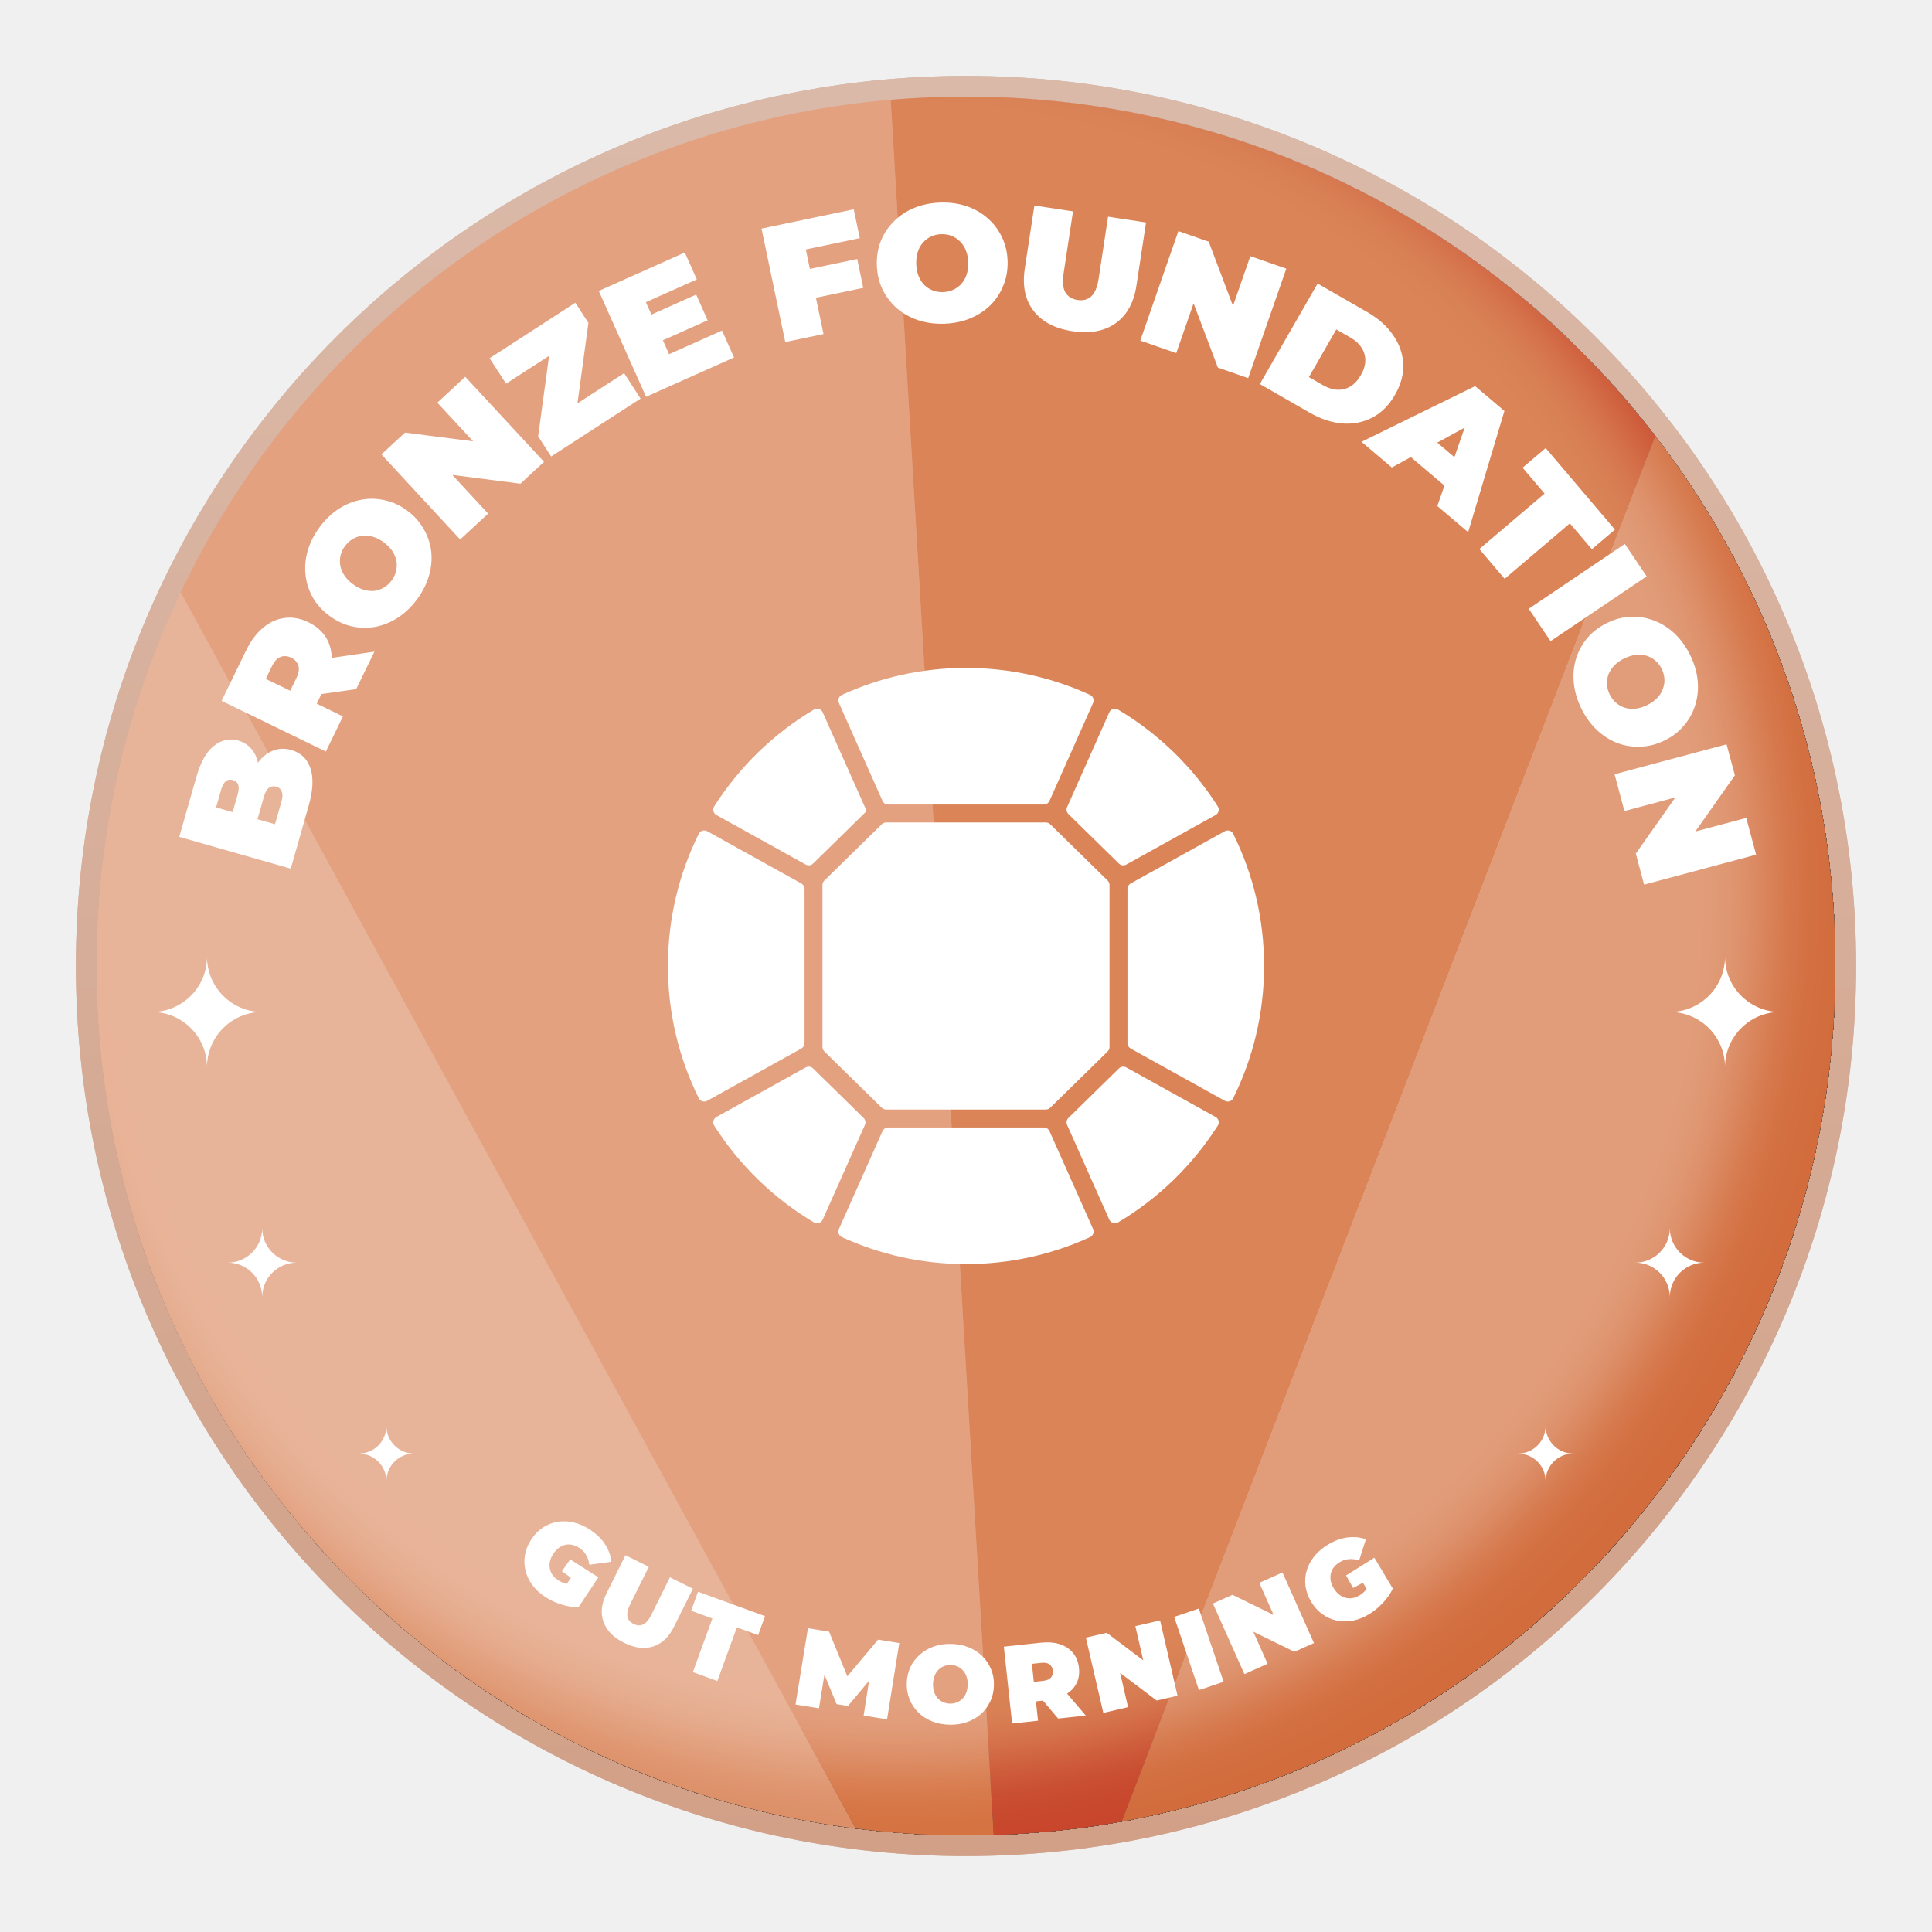
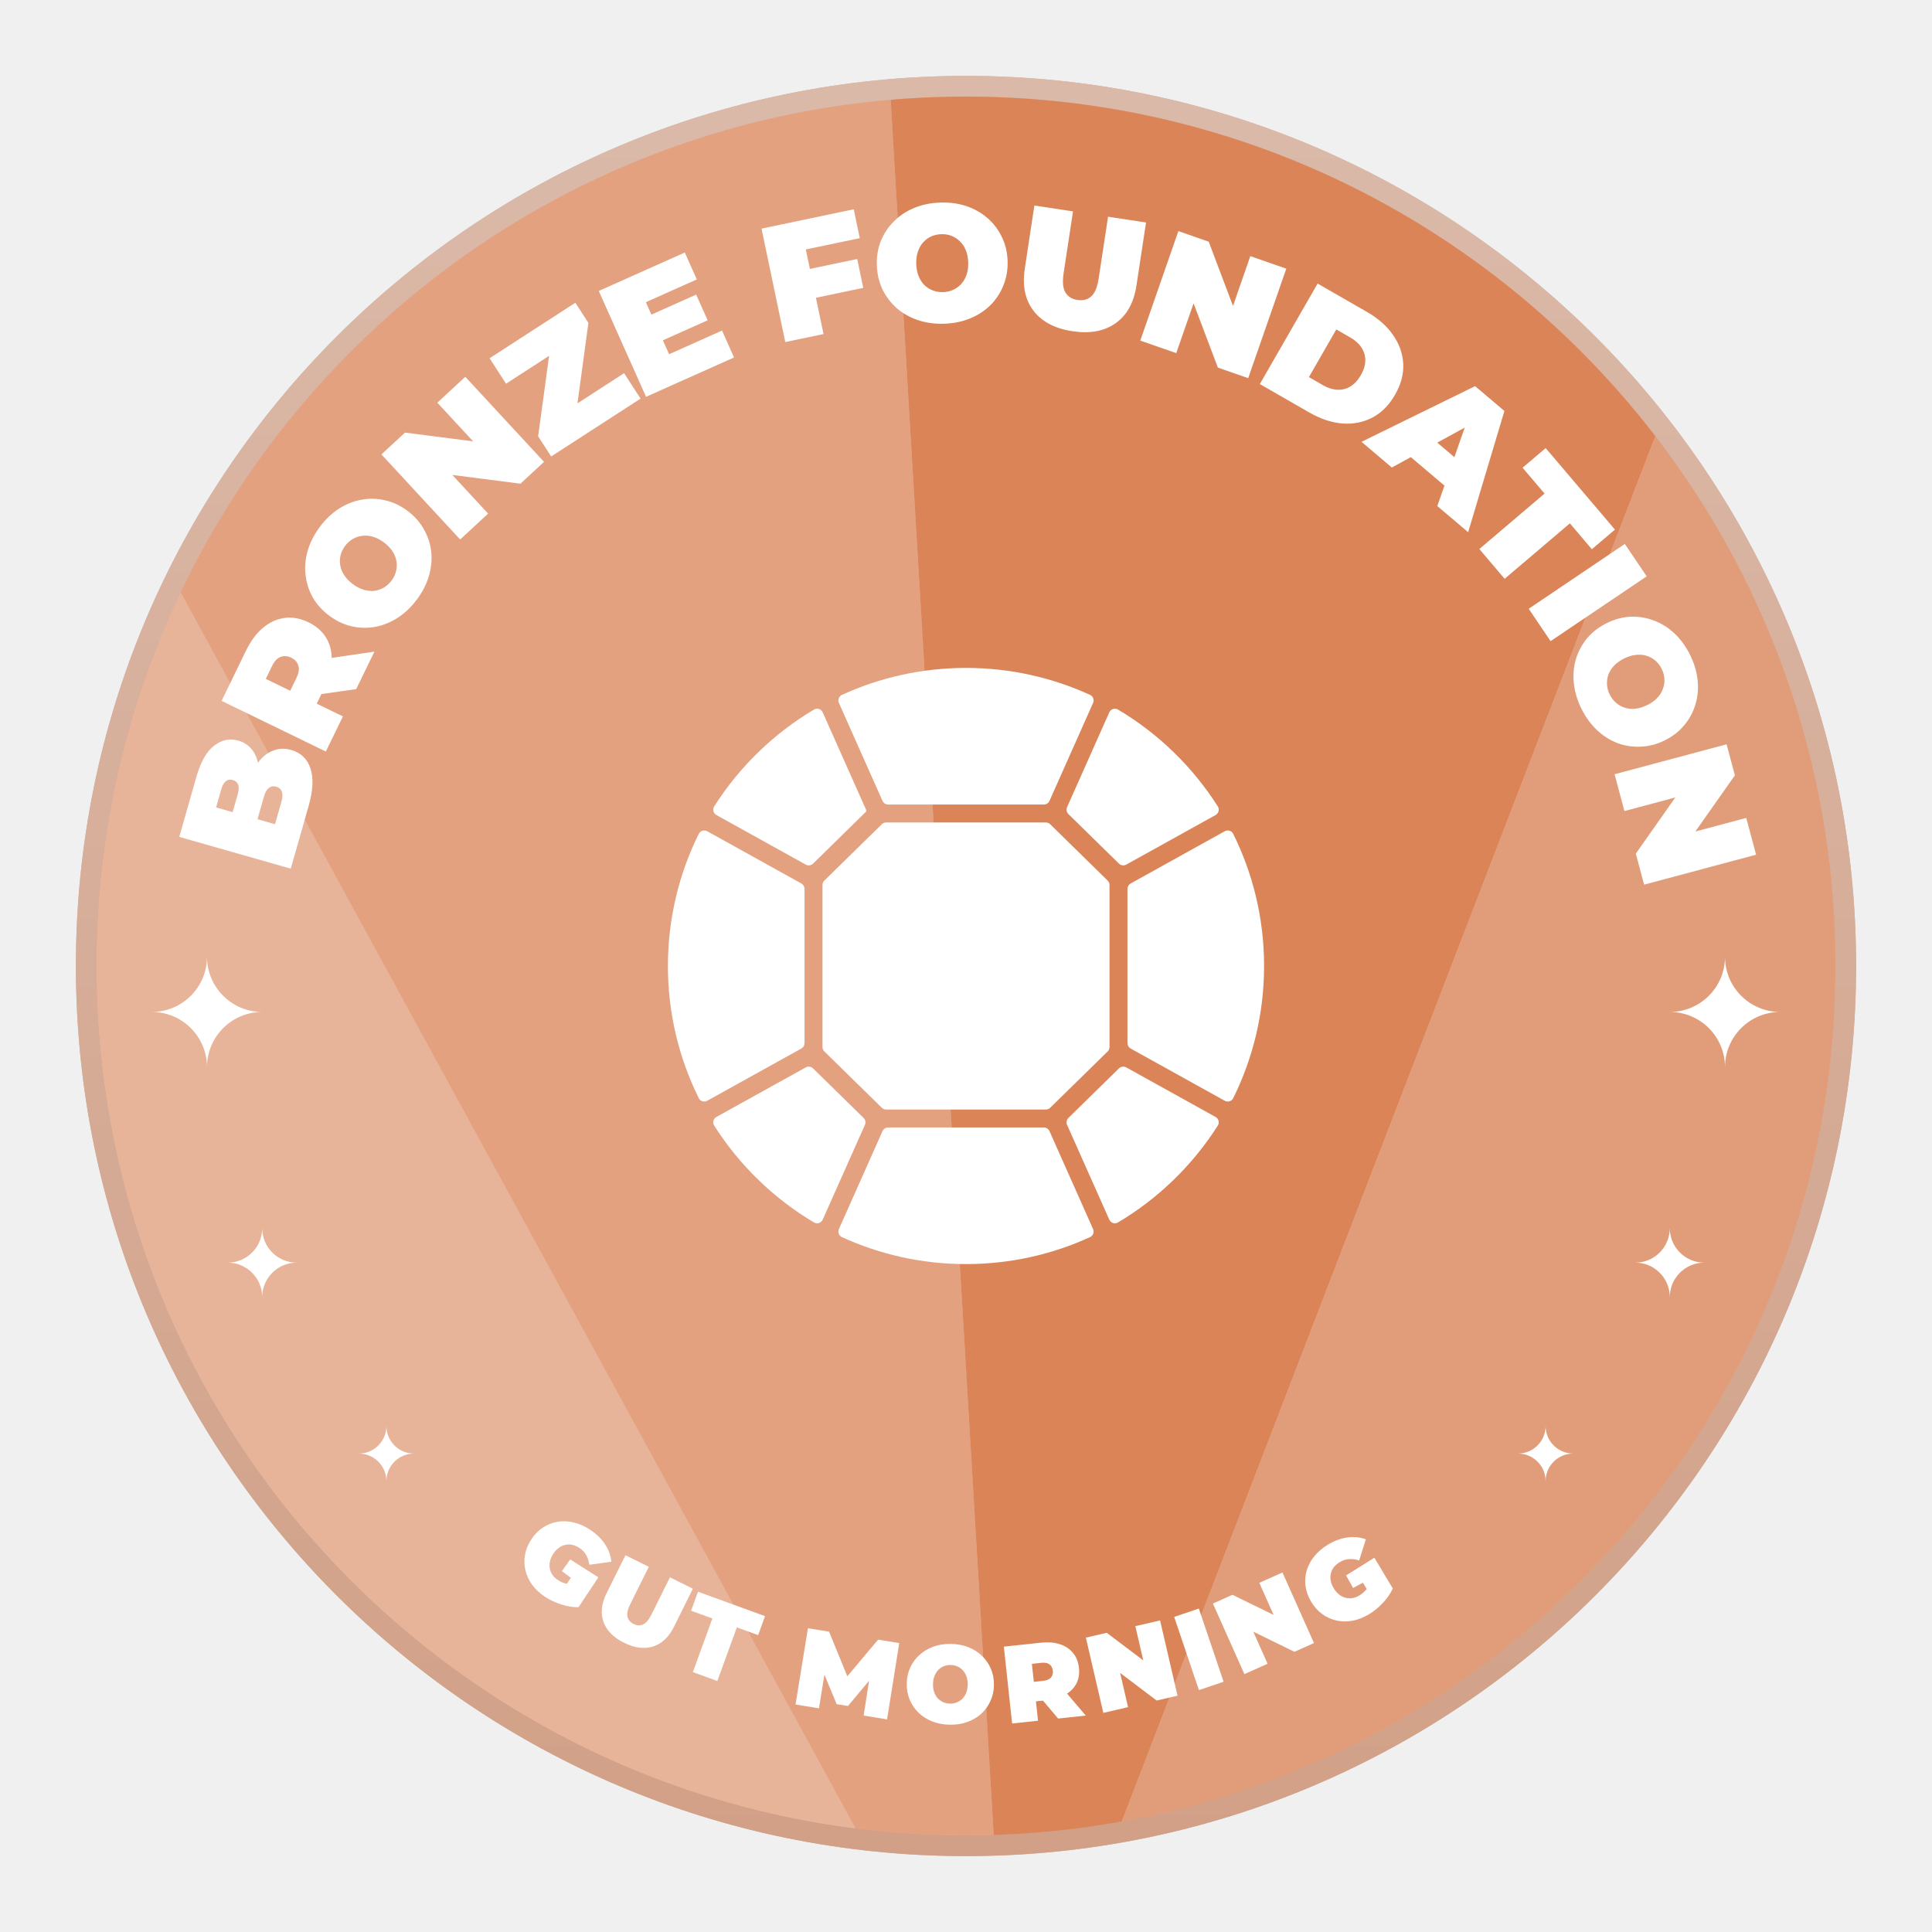
<svg xmlns="http://www.w3.org/2000/svg" width="140" height="140" viewBox="0 0 140 140" fill="none">
  <circle cx="70" cy="70" r="63.75" fill="url(#paint0_linear_2521_2889)" />
  <circle cx="70" cy="70" r="63.75" stroke="#B9876E" stroke-width="1.5" />
  <circle cx="70" cy="70" r="63.75" stroke="url(#paint1_linear_2521_2889)" stroke-opacity="0.6" stroke-width="1.5" />
-   <g filter="url(#filter0_i_2521_2889)">
-     <mask id="mask0_2521_2889" style="mask-type:alpha" maskUnits="userSpaceOnUse" x="7" y="7" width="126" height="126">
-       <circle cx="70" cy="70" r="63" fill="white" />
-     </mask>
-     <g mask="url(#mask0_2521_2889)">
-       <path d="M73.198 153L-19 -15.846L-15.251 153H73.198Z" fill="#E8B499" />
-       <path d="M73.198 153L-19 -15.845L60.014 -69L73.198 153Z" fill="#E3A180" />
-       <path d="M73.198 153L138.453 -16.42L60.014 -69L73.198 153Z" fill="#DA8458" />
-       <path d="M73.198 153L138.453 -16.42L143.05 153H73.198Z" fill="#E19D7A" />
-     </g>
+   <mask id="mask0_2521_2889" style="mask-type:alpha" maskUnits="userSpaceOnUse" x="7" y="7" width="126" height="126">
+     <circle cx="70" cy="70" r="63" fill="white" />
+   </mask>
+   <g mask="url(#mask0_2521_2889)">
+     <path d="M73.198 153L-19 -15.846L-15.251 153H73.198Z" fill="#E8B499" />
+     <path d="M73.198 153L-19 -15.845L60.014 -69L73.198 153Z" fill="#E3A180" />
+     <path d="M73.199 153L138.453 -16.42L60.014 -69L73.199 153Z" fill="#DA8458" />
+     <path d="M73.198 153L138.453 -16.42L143.05 153H73.198Z" fill="#E19D7A" />
  </g>
  <path d="M21.069 62.947L12.991 60.644L14.221 56.328C14.539 55.213 14.973 54.446 15.525 54.03C16.069 53.611 16.648 53.489 17.264 53.664C17.671 53.781 18.004 54 18.261 54.323C18.513 54.636 18.67 55.034 18.732 55.518C18.794 56.001 18.735 56.558 18.555 57.189L17.997 56.781C18.177 56.15 18.42 55.633 18.727 55.229C19.035 54.818 19.394 54.538 19.802 54.388C20.206 54.228 20.642 54.215 21.111 54.349C21.811 54.549 22.274 54.997 22.5 55.693C22.728 56.382 22.683 57.284 22.365 58.4L21.069 62.947ZM19.928 59.727L20.395 58.088C20.48 57.788 20.49 57.55 20.424 57.373C20.36 57.188 20.224 57.066 20.017 57.007C19.809 56.948 19.629 56.98 19.478 57.103C19.328 57.218 19.211 57.426 19.125 57.726L18.606 59.55L16.805 59.036L17.22 57.582C17.308 57.275 17.321 57.037 17.261 56.87C17.195 56.693 17.065 56.578 16.873 56.523C16.673 56.466 16.502 56.496 16.36 56.614C16.221 56.724 16.107 56.932 16.02 57.24L15.658 58.51L19.928 59.727ZM23.612 54.459L16.058 50.786L17.826 47.149C18.169 46.444 18.579 45.892 19.058 45.493C19.54 45.087 20.065 44.849 20.633 44.778C21.194 44.704 21.766 44.809 22.349 45.092C22.932 45.375 23.367 45.761 23.655 46.248C23.936 46.731 24.062 47.286 24.033 47.913C24.008 48.532 23.824 49.194 23.481 49.899L22.4 52.122L21.904 50.48L24.85 51.913L23.612 54.459ZM25.81 49.938L22.156 50.456L23.468 47.758L27.133 47.218L25.81 49.938ZM22.185 50.616L20.479 51.188L21.481 49.127C21.652 48.774 21.699 48.477 21.622 48.234C21.547 47.985 21.373 47.794 21.1 47.66C20.827 47.528 20.569 47.509 20.326 47.605C20.088 47.693 19.883 47.914 19.711 48.266L18.709 50.328L18.105 48.633L22.185 50.616ZM30.222 43.425C29.818 43.972 29.356 44.416 28.835 44.757C28.319 45.092 27.777 45.313 27.21 45.421C26.636 45.524 26.062 45.513 25.488 45.387C24.92 45.255 24.381 45.001 23.873 44.626C23.358 44.245 22.958 43.805 22.671 43.304C22.383 42.793 22.207 42.25 22.144 41.676C22.074 41.097 22.124 40.512 22.293 39.92C22.466 39.322 22.755 38.75 23.159 38.203C23.568 37.65 24.031 37.206 24.547 36.871C25.063 36.536 25.608 36.318 26.182 36.214C26.749 36.106 27.317 36.119 27.886 36.251C28.453 36.372 28.994 36.622 29.509 37.003C30.017 37.379 30.415 37.822 30.703 38.334C30.997 38.839 31.178 39.381 31.247 39.96C31.311 40.534 31.258 41.117 31.089 41.708C30.92 42.3 30.631 42.872 30.222 43.425ZM28.379 42.063C28.536 41.85 28.643 41.626 28.699 41.389C28.759 41.145 28.769 40.903 28.727 40.663C28.684 40.413 28.588 40.172 28.439 39.943C28.284 39.709 28.075 39.494 27.811 39.299C27.547 39.104 27.284 38.969 27.021 38.894C26.751 38.815 26.494 38.793 26.247 38.83C26 38.856 25.768 38.933 25.553 39.063C25.343 39.186 25.159 39.353 25.002 39.566C24.845 39.778 24.736 40.006 24.676 40.25C24.62 40.487 24.613 40.731 24.657 40.982C24.698 41.221 24.797 41.459 24.952 41.693C25.101 41.922 25.307 42.134 25.571 42.329C25.834 42.524 26.101 42.661 26.37 42.741C26.633 42.816 26.889 42.841 27.137 42.815C27.383 42.778 27.611 42.698 27.821 42.575C28.036 42.446 28.222 42.275 28.379 42.063ZM33.345 39.093L27.639 32.928L29.348 31.347L35.955 32.197L35.163 32.93L31.69 29.179L33.716 27.304L39.422 33.468L37.713 35.05L31.106 34.2L31.898 33.467L35.371 37.218L33.345 39.093ZM39.94 33.078L38.995 31.618L39.964 24.501L40.79 25.138L36.67 27.805L35.477 25.961L41.693 21.938L42.638 23.399L41.669 30.516L40.842 29.879L45.225 27.042L46.418 28.886L39.94 33.078ZM47.029 22.876L50.447 21.348L51.279 23.211L47.861 24.738L47.029 22.876ZM48.486 25.668L52.321 23.954L53.192 25.905L46.816 28.754L43.389 21.084L49.623 18.299L50.495 20.249L46.802 21.899L48.486 25.668ZM58.499 19.526L62.117 18.769L62.554 20.86L58.937 21.617L58.499 19.526ZM59.675 24.208L56.904 24.788L55.183 16.567L61.866 15.168L62.303 17.259L58.392 18.077L59.675 24.208ZM68.429 23.458C67.749 23.481 67.114 23.395 66.523 23.2C65.94 23.003 65.43 22.717 64.992 22.34C64.555 21.955 64.207 21.499 63.948 20.971C63.698 20.444 63.562 19.864 63.54 19.232C63.518 18.593 63.613 18.005 63.827 17.469C64.048 16.925 64.364 16.45 64.774 16.044C65.184 15.629 65.673 15.304 66.241 15.068C66.818 14.832 67.445 14.702 68.125 14.679C68.813 14.655 69.448 14.741 70.031 14.937C70.614 15.133 71.125 15.424 71.562 15.809C71.999 16.186 72.343 16.638 72.594 17.166C72.852 17.685 72.992 18.265 73.014 18.904C73.036 19.536 72.936 20.124 72.715 20.668C72.502 21.211 72.19 21.69 71.78 22.105C71.37 22.511 70.881 22.832 70.313 23.068C69.745 23.304 69.117 23.434 68.429 23.458ZM68.35 21.167C68.614 21.158 68.856 21.102 69.076 20.998C69.305 20.894 69.5 20.751 69.662 20.569C69.831 20.379 69.96 20.155 70.047 19.895C70.133 19.628 70.171 19.331 70.16 19.003C70.149 18.675 70.091 18.385 69.986 18.133C69.881 17.872 69.737 17.657 69.555 17.487C69.381 17.309 69.176 17.176 68.941 17.088C68.714 17 68.468 16.96 68.204 16.97C67.941 16.979 67.694 17.035 67.466 17.139C67.245 17.243 67.05 17.39 66.881 17.58C66.719 17.761 66.595 17.986 66.508 18.253C66.421 18.512 66.383 18.806 66.394 19.134C66.406 19.461 66.464 19.755 66.569 20.016C66.674 20.268 66.813 20.484 66.987 20.662C67.169 20.832 67.374 20.961 67.601 21.049C67.836 21.137 68.086 21.176 68.35 21.167ZM77.71 24.001C76.436 23.807 75.496 23.312 74.889 22.516C74.281 21.72 74.072 20.701 74.261 19.459L74.955 14.892L77.755 15.317L77.073 19.801C76.977 20.434 77.023 20.902 77.212 21.206C77.402 21.502 77.69 21.679 78.078 21.738C78.473 21.798 78.802 21.715 79.063 21.487C79.333 21.253 79.516 20.82 79.612 20.187L80.294 15.703L83.046 16.121L82.352 20.689C82.163 21.93 81.661 22.841 80.844 23.421C80.028 24.001 78.983 24.194 77.71 24.001ZM82.629 24.681L85.389 16.747L87.588 17.512L89.943 23.744L88.923 23.389L90.603 18.561L93.21 19.468L90.449 27.402L88.251 26.637L85.896 20.405L86.916 20.759L85.236 25.588L82.629 24.681ZM91.293 27.83L95.479 20.547L99.068 22.61C99.88 23.076 100.509 23.636 100.954 24.289C101.404 24.935 101.647 25.628 101.683 26.369C101.719 27.109 101.522 27.854 101.091 28.603C100.656 29.359 100.108 29.911 99.447 30.26C98.789 30.602 98.066 30.744 97.277 30.688C96.492 30.624 95.694 30.359 94.882 29.893L91.293 27.83ZM94.849 27.327L95.879 27.919C96.226 28.118 96.565 28.226 96.897 28.241C97.237 28.261 97.553 28.184 97.846 28.011C98.143 27.831 98.4 27.554 98.615 27.18C98.826 26.812 98.933 26.458 98.935 26.118C98.936 25.777 98.843 25.466 98.656 25.182C98.475 24.903 98.211 24.664 97.864 24.465L96.834 23.872L94.849 27.327ZM98.66 32.016L106.891 27.981L109.015 29.78L106.387 38.563L104.153 36.67L106.645 29.534L107.487 30.247L100.857 33.878L98.66 32.016ZM101.272 32.311L103.14 31.22L106.089 33.718L105.319 35.739L101.272 32.311ZM107.198 39.785L111.925 35.767L110.332 33.892L112.005 32.47L117.026 38.377L115.352 39.799L113.759 37.924L109.032 41.943L107.198 39.785ZM110.777 44.113L117.742 39.416L119.325 41.764L112.361 46.461L110.777 44.113ZM114.59 51.342C114.29 50.731 114.108 50.117 114.044 49.497C113.984 48.885 114.036 48.302 114.2 47.749C114.372 47.192 114.645 46.687 115.02 46.235C115.399 45.791 115.872 45.429 116.439 45.15C117.013 44.867 117.588 44.713 118.165 44.689C118.751 44.667 119.314 44.76 119.853 44.968C120.399 45.172 120.896 45.484 121.344 45.906C121.796 46.335 122.172 46.854 122.472 47.464C122.776 48.081 122.958 48.696 123.018 49.309C123.079 49.921 123.023 50.505 122.851 51.062C122.687 51.616 122.415 52.115 122.037 52.56C121.669 53.008 121.198 53.374 120.623 53.656C120.056 53.935 119.479 54.085 118.892 54.106C118.309 54.135 117.744 54.047 117.198 53.843C116.659 53.636 116.166 53.321 115.718 52.9C115.27 52.478 114.894 51.959 114.59 51.342ZM116.647 50.33C116.763 50.567 116.914 50.764 117.099 50.923C117.288 51.089 117.498 51.208 117.73 51.281C117.973 51.358 118.23 51.383 118.502 51.356C118.782 51.326 119.068 51.238 119.363 51.093C119.657 50.949 119.898 50.777 120.085 50.578C120.28 50.375 120.417 50.156 120.497 49.92C120.588 49.688 120.626 49.447 120.609 49.196C120.597 48.953 120.532 48.713 120.415 48.476C120.299 48.239 120.146 48.038 119.958 47.872C119.773 47.713 119.559 47.596 119.316 47.519C119.084 47.446 118.828 47.425 118.549 47.455C118.277 47.482 117.994 47.568 117.699 47.712C117.405 47.857 117.161 48.031 116.966 48.233C116.779 48.433 116.64 48.648 116.549 48.88C116.469 49.116 116.435 49.355 116.448 49.599C116.464 49.849 116.53 50.093 116.647 50.33ZM116.999 56.106L125.114 53.936L125.716 56.185L121.881 61.632L121.602 60.589L126.54 59.269L127.253 61.935L119.138 64.105L118.537 61.856L122.372 56.408L122.651 57.452L117.712 58.772L116.999 56.106Z" fill="white" />
-   <path d="M75.639 81.7C75.817 81.7 75.978 81.805 76.051 81.967L79.209 89.061C79.307 89.283 79.212 89.544 78.991 89.645C76.254 90.9 73.209 91.6 70 91.6C66.791 91.6 63.746 90.9 61.008 89.645C60.787 89.544 60.692 89.283 60.791 89.061L63.949 81.967C64.022 81.805 64.183 81.7 64.361 81.7H75.639Z" fill="white" />
-   <path d="M58.385 77.349C58.559 77.253 58.776 77.282 58.919 77.421L62.578 81.01C62.713 81.141 62.751 81.342 62.675 81.514L59.617 88.38C59.509 88.623 59.215 88.72 58.987 88.584C56.059 86.845 53.576 84.434 51.752 81.563C51.615 81.348 51.691 81.063 51.915 80.939L58.385 77.349Z" fill="white" />
-   <path d="M88.085 80.939C88.308 81.063 88.384 81.348 88.247 81.563C86.423 84.434 83.941 86.845 81.012 88.584C80.784 88.72 80.491 88.622 80.383 88.38L77.325 81.514C77.249 81.342 77.287 81.141 77.421 81.01L81.081 77.421C81.224 77.282 81.441 77.253 81.615 77.349L88.085 80.939Z" fill="white" />
-   <path d="M80.265 63.81C80.351 63.894 80.4 64.01 80.4 64.131V75.87C80.4 75.991 80.351 76.106 80.265 76.191L76.102 80.272C76.017 80.354 75.904 80.4 75.787 80.4H64.213C64.096 80.4 63.983 80.354 63.898 80.272L59.735 76.191C59.649 76.106 59.6 75.991 59.6 75.87V64.131C59.6 64.01 59.649 63.894 59.735 63.81L63.898 59.729C63.983 59.647 64.096 59.6 64.213 59.6H75.787C75.904 59.6 76.017 59.647 76.102 59.729L80.265 63.81Z" fill="white" />
-   <path d="M88.751 60.235C88.972 60.112 89.251 60.195 89.363 60.422C90.794 63.309 91.6 66.56 91.6 70C91.6 73.44 90.794 76.692 89.363 79.578C89.251 79.805 88.972 79.888 88.751 79.765L81.932 75.981C81.789 75.901 81.7 75.751 81.7 75.587V64.413C81.7 64.25 81.789 64.099 81.932 64.02L88.751 60.235Z" fill="white" />
-   <path d="M58.068 64.02C58.211 64.099 58.3 64.25 58.3 64.413V75.587C58.3 75.751 58.211 75.901 58.068 75.981L51.249 79.765C51.027 79.888 50.748 79.805 50.636 79.578C49.205 76.692 48.4 73.44 48.4 70C48.4 66.56 49.205 63.309 50.636 60.422C50.748 60.195 51.027 60.112 51.249 60.235L58.068 64.02Z" fill="white" />
-   <path d="M62.766 58.692C62.788 58.74 62.777 58.797 62.739 58.834L58.919 62.58C58.776 62.719 58.559 62.748 58.385 62.651L51.915 59.061C51.691 58.937 51.615 58.652 51.752 58.437C53.576 55.566 56.059 53.155 58.987 51.416C59.215 51.28 59.509 51.377 59.617 51.62L62.766 58.692Z" fill="white" />
-   <path d="M80.383 51.62C80.491 51.377 80.784 51.28 81.012 51.416C83.941 53.155 86.423 55.566 88.247 58.437C88.384 58.652 88.308 58.937 88.085 59.061L81.615 62.651C81.441 62.748 81.224 62.719 81.081 62.579L77.421 58.991C77.287 58.86 77.249 58.658 77.325 58.487L80.383 51.62Z" fill="white" />
-   <path d="M70 48.4C73.209 48.4 76.254 49.1 78.991 50.355C79.212 50.456 79.307 50.717 79.209 50.939L76.051 58.033C75.978 58.196 75.817 58.3 75.639 58.3H64.361C64.183 58.3 64.022 58.196 63.949 58.033L60.791 50.939C60.692 50.717 60.787 50.456 61.008 50.355C63.746 49.1 66.791 48.4 70 48.4Z" fill="white" />
+   <path d="M75.639 81.7C75.817 81.7 75.978 81.805 76.05 81.967L79.208 89.061C79.307 89.283 79.212 89.544 78.991 89.645C76.254 90.9 73.209 91.6 70 91.6C66.791 91.6 63.745 90.9 61.008 89.645C60.787 89.544 60.692 89.283 60.791 89.061L63.949 81.967C64.022 81.805 64.183 81.7 64.36 81.7H75.639Z" fill="white" />
+   <path d="M58.385 77.349C58.559 77.253 58.776 77.282 58.919 77.421L62.578 81.01C62.713 81.141 62.751 81.342 62.675 81.514L59.616 88.38C59.508 88.623 59.215 88.72 58.987 88.584C56.059 86.845 53.575 84.434 51.752 81.563C51.615 81.348 51.691 81.063 51.914 80.939L58.385 77.349Z" fill="white" />
+   <path d="M88.084 80.939C88.308 81.063 88.384 81.348 88.247 81.563C86.423 84.434 83.941 86.845 81.012 88.584C80.784 88.72 80.49 88.622 80.383 88.38L77.325 81.514C77.249 81.342 77.287 81.141 77.421 81.01L81.081 77.421C81.224 77.282 81.441 77.253 81.615 77.349L88.084 80.939Z" fill="white" />
+   <path d="M80.265 63.81C80.351 63.894 80.4 64.01 80.4 64.131V75.87C80.4 75.991 80.351 76.106 80.265 76.191L76.102 80.272C76.017 80.354 75.904 80.4 75.787 80.4H64.213C64.096 80.4 63.982 80.354 63.898 80.272L59.735 76.191C59.648 76.106 59.6 75.991 59.6 75.87V64.131C59.6 64.01 59.648 63.894 59.735 63.81L63.898 59.729C63.982 59.647 64.096 59.6 64.213 59.6H75.787C75.904 59.6 76.017 59.647 76.102 59.729L80.265 63.81Z" fill="white" />
+   <path d="M88.75 60.235C88.972 60.112 89.251 60.195 89.363 60.422C90.794 63.309 91.6 66.56 91.6 70C91.6 73.44 90.794 76.692 89.363 79.578C89.251 79.805 88.972 79.888 88.75 79.765L81.931 75.981C81.789 75.901 81.7 75.751 81.7 75.587V64.413C81.7 64.25 81.789 64.099 81.931 64.02L88.75 60.235Z" fill="white" />
+   <path d="M58.068 64.02C58.211 64.099 58.3 64.25 58.3 64.413V75.587C58.3 75.751 58.211 75.901 58.068 75.981L51.248 79.765C51.027 79.888 50.748 79.805 50.636 79.578C49.205 76.692 48.4 73.44 48.4 70C48.4 66.56 49.205 63.309 50.636 60.422C50.748 60.195 51.027 60.112 51.248 60.235L58.068 64.02Z" fill="white" />
+   <path d="M62.766 58.692C62.788 58.74 62.777 58.797 62.739 58.834L58.919 62.58C58.776 62.719 58.559 62.748 58.385 62.651L51.914 59.061C51.691 58.937 51.615 58.652 51.752 58.437C53.576 55.566 56.059 53.155 58.987 51.416C59.215 51.28 59.508 51.377 59.616 51.62L62.766 58.692Z" fill="white" />
+   <path d="M80.383 51.62C80.49 51.377 80.784 51.28 81.012 51.416C83.941 53.155 86.423 55.566 88.247 58.437C88.384 58.652 88.308 58.937 88.085 59.061L81.615 62.651C81.441 62.748 81.224 62.719 81.081 62.579L77.421 58.991C77.287 58.86 77.249 58.658 77.325 58.487L80.383 51.62Z" fill="white" />
+   <path d="M70 48.4C73.208 48.4 76.254 49.1 78.991 50.355C79.212 50.456 79.307 50.717 79.208 50.939L76.05 58.033C75.978 58.196 75.817 58.3 75.639 58.3H64.36C64.183 58.3 64.022 58.196 63.949 58.033L60.791 50.939C60.692 50.717 60.787 50.456 61.008 50.355C63.745 49.1 66.791 48.4 70 48.4Z" fill="white" />
  <path d="M30 105.33C28.895 105.33 28 106.226 28 107.33C28 106.226 27.105 105.33 26 105.33C27.105 105.33 28 104.435 28 103.33C28 104.435 28.895 105.33 30 105.33Z" fill="white" />
  <path d="M21.5 91.496C20.119 91.496 19 92.615 19 93.996C19 92.615 17.881 91.496 16.5 91.496C17.881 91.496 19 90.377 19 88.996C19 90.377 20.119 91.496 21.5 91.496Z" fill="white" />
  <path d="M19 73.33C16.791 73.33 15 71.539 15 69.33C15 71.539 13.209 73.33 11 73.33C13.209 73.33 15 75.121 15 77.33C15 75.121 16.791 73.33 19 73.33Z" fill="white" />
  <path d="M110 105.33C111.105 105.33 112 106.226 112 107.33C112 106.226 112.895 105.33 114 105.33C112.895 105.33 112 104.435 112 103.33C112 104.435 111.105 105.33 110 105.33Z" fill="white" />
  <path d="M118.5 91.496C119.881 91.496 121 92.615 121 93.996C121 92.615 122.119 91.496 123.5 91.496C122.119 91.496 121 90.377 121 88.996C121 90.377 119.881 91.496 118.5 91.496Z" fill="white" />
  <path d="M121 73.33C123.209 73.33 125 71.539 125 69.33C125 71.539 126.791 73.33 129 73.33C126.791 73.33 125 75.121 125 77.33C125 75.121 123.209 73.33 121 73.33Z" fill="white" />
  <path fill-rule="evenodd" clip-rule="evenodd" d="M68.93 119.124C69.388 119.134 69.808 119.215 70.188 119.368C70.569 119.52 70.898 119.733 71.175 120.005C71.451 120.273 71.664 120.587 71.81 120.948C71.963 121.303 72.034 121.694 72.025 122.12C72.016 122.541 71.928 122.929 71.761 123.283C71.598 123.636 71.372 123.944 71.084 124.204C70.796 124.459 70.458 124.655 70.071 124.79C69.684 124.926 69.261 124.989 68.803 124.979C68.35 124.969 67.93 124.888 67.544 124.736C67.163 124.583 66.834 124.373 66.558 124.106C66.281 123.833 66.066 123.516 65.914 123.156C65.767 122.795 65.698 122.404 65.707 121.983C65.716 121.557 65.802 121.169 65.964 120.821C66.131 120.467 66.36 120.162 66.648 119.907C66.937 119.646 67.274 119.448 67.661 119.313C68.053 119.177 68.476 119.115 68.93 119.124ZM68.896 120.652C68.721 120.648 68.554 120.677 68.398 120.738C68.248 120.798 68.113 120.888 67.993 121.008C67.879 121.123 67.787 121.268 67.72 121.443C67.652 121.612 67.615 121.806 67.61 122.025C67.606 122.243 67.633 122.441 67.693 122.619C67.754 122.79 67.839 122.939 67.948 123.064C68.063 123.183 68.194 123.277 68.342 123.344C68.495 123.411 68.66 123.448 68.836 123.452C69.012 123.455 69.175 123.426 69.326 123.366C69.482 123.305 69.617 123.218 69.731 123.103C69.851 122.983 69.946 122.837 70.014 122.668C70.081 122.494 70.117 122.297 70.122 122.078C70.127 121.86 70.099 121.664 70.039 121.493C69.979 121.315 69.891 121.167 69.776 121.047C69.667 120.922 69.536 120.826 69.383 120.758C69.235 120.691 69.072 120.656 68.896 120.652Z" fill="white" />
  <path fill-rule="evenodd" clip-rule="evenodd" d="M75.423 119.035C75.942 118.979 76.399 119.015 76.794 119.144C77.194 119.272 77.515 119.485 77.756 119.781C77.996 120.071 78.139 120.431 78.185 120.861C78.232 121.29 78.169 121.672 77.996 122.007C77.845 122.295 77.62 122.535 77.324 122.728L78.679 124.316L76.675 124.532L75.579 123.233L75.067 123.287L75.219 124.689L73.342 124.891L72.742 119.323L75.423 119.035ZM75.459 120.495L74.774 120.568L74.915 121.872L75.6 121.799C75.859 121.771 76.044 121.692 76.153 121.562C76.268 121.432 76.314 121.266 76.293 121.065C76.271 120.863 76.19 120.711 76.051 120.608C75.916 120.504 75.719 120.467 75.459 120.495Z" fill="white" />
  <path d="M60.078 118.237L61.401 121.47L63.631 118.814L65.163 119.063L64.28 124.593L62.582 124.317L62.977 121.793L61.447 123.621L60.626 123.489L59.74 121.356L59.345 123.79L57.647 123.515L58.546 117.988L60.078 118.237Z" fill="white" />
  <path d="M85.328 122.876L83.816 123.227L81.168 121.226L81.743 123.707L79.951 124.123L78.686 118.668L80.198 118.318L82.846 120.318L82.271 117.837L84.063 117.421L85.328 122.876Z" fill="white" />
  <path d="M88.667 121.867L86.879 122.471L85.084 117.166L86.873 116.562L88.667 121.867Z" fill="white" />
  <path d="M55.437 117.111L54.937 118.487L53.395 117.926L51.981 121.813L50.208 121.167L51.622 117.281L50.08 116.72L50.581 115.344L55.437 117.111Z" fill="white" />
  <path d="M95.215 119.062L93.798 119.695L90.816 118.236L91.854 120.562L90.175 121.312L87.891 116.198L89.309 115.565L92.29 117.023L91.253 114.698L92.933 113.948L95.215 119.062Z" fill="white" />
  <path d="M47.014 113.537L45.669 116.245C45.479 116.627 45.413 116.934 45.471 117.165C45.531 117.392 45.678 117.563 45.912 117.679C46.151 117.798 46.376 117.811 46.588 117.72C46.807 117.627 47.012 117.388 47.202 117.006L48.547 114.298L50.209 115.124L48.839 117.882C48.466 118.632 47.962 119.108 47.326 119.31C46.69 119.512 45.987 119.422 45.218 119.04C44.449 118.658 43.953 118.153 43.729 117.524C43.506 116.895 43.581 116.205 43.953 115.455L45.323 112.697L47.014 113.537Z" fill="white" />
  <path d="M97.639 111.411C98.11 111.346 98.557 111.39 98.977 111.542L98.488 113.076C98.233 112.992 97.989 112.96 97.759 112.98C97.53 112.993 97.308 113.064 97.093 113.193C96.915 113.3 96.769 113.425 96.655 113.568C96.546 113.708 96.474 113.86 96.436 114.026C96.399 114.191 96.396 114.363 96.429 114.542C96.462 114.722 96.535 114.906 96.647 115.093C96.754 115.271 96.881 115.419 97.026 115.537C97.169 115.651 97.322 115.731 97.485 115.776C97.649 115.82 97.817 115.831 97.989 115.808C98.164 115.778 98.339 115.711 98.513 115.607C98.695 115.497 98.856 115.361 98.994 115.198C99.008 115.18 99.021 115.16 99.035 115.141L98.764 114.69L98.051 115.069L97.541 114.162L99.592 112.878L100.216 113.917L100.213 113.918L100.929 115.11C100.754 115.482 100.511 115.834 100.199 116.163C99.887 116.493 99.554 116.764 99.202 116.975C98.813 117.208 98.419 117.364 98.018 117.443C97.62 117.514 97.231 117.51 96.854 117.431C96.482 117.349 96.138 117.195 95.821 116.968C95.505 116.741 95.236 116.443 95.014 116.073C94.791 115.702 94.656 115.324 94.604 114.938C94.553 114.552 94.581 114.173 94.689 113.804C94.797 113.435 94.981 113.092 95.239 112.776C95.499 112.452 95.828 112.171 96.225 111.932C96.701 111.647 97.172 111.473 97.639 111.411Z" fill="white" />
  <path d="M40.416 110.272C40.796 110.211 41.184 110.229 41.581 110.326C41.985 110.421 42.38 110.597 42.767 110.854C43.228 111.161 43.588 111.511 43.845 111.906C44.105 112.303 44.258 112.725 44.302 113.17L42.707 113.388C42.672 113.122 42.596 112.888 42.479 112.689C42.37 112.488 42.21 112.318 42.001 112.179C41.828 112.064 41.652 111.986 41.474 111.945C41.301 111.907 41.132 111.907 40.967 111.944C40.801 111.981 40.645 112.053 40.497 112.16C40.349 112.266 40.215 112.411 40.094 112.593C39.979 112.766 39.899 112.944 39.855 113.126C39.814 113.304 39.808 113.476 39.838 113.643C39.868 113.81 39.931 113.967 40.025 114.113C40.127 114.257 40.263 114.386 40.431 114.498C40.609 114.616 40.802 114.703 41.009 114.757C41.031 114.762 41.054 114.765 41.077 114.77L41.368 114.331L40.719 113.85L41.319 112.999L43.359 114.3L42.689 115.31L42.687 115.308L41.919 116.466C41.508 116.468 41.086 116.4 40.654 116.26C40.222 116.12 39.835 115.937 39.493 115.709C39.115 115.459 38.804 115.169 38.561 114.841C38.326 114.512 38.163 114.16 38.072 113.786C37.986 113.414 37.977 113.037 38.046 112.654C38.115 112.271 38.269 111.899 38.508 111.539C38.747 111.18 39.03 110.894 39.356 110.682C39.683 110.47 40.036 110.333 40.416 110.272Z" fill="white" />
  <defs>
-     <filter id="filter0_i_2521_2889" x="2" y="2" width="131" height="131" filterUnits="userSpaceOnUse" color-interpolation-filters="sRGB">
-       <feFlood flood-opacity="0" result="BackgroundImageFix" />
-       <feBlend mode="normal" in="SourceGraphic" in2="BackgroundImageFix" result="shape" />
-       <feColorMatrix in="SourceAlpha" type="matrix" values="0 0 0 0 0 0 0 0 0 0 0 0 0 0 0 0 0 0 127 0" result="hardAlpha" />
-       <feOffset dx="-5" dy="-5" />
-       <feGaussianBlur stdDeviation="2.5" />
-       <feComposite in2="hardAlpha" operator="arithmetic" k2="-1" k3="1" />
-       <feColorMatrix type="matrix" values="0 0 0 0 0 0 0 0 0 0 0 0 0 0 0 0 0 0 0.5 0" />
-       <feBlend mode="overlay" in2="shape" result="effect1_innerShadow_2521_2889" />
-     </filter>
    <linearGradient id="paint0_linear_2521_2889" x1="7" y1="7" x2="133" y2="133" gradientUnits="userSpaceOnUse">
      <stop stop-color="#EBBDA6" />
      <stop offset="1" stop-color="#E8B398" />
    </linearGradient>
    <linearGradient id="paint1_linear_2521_2889" x1="70" y1="7" x2="70" y2="133" gradientUnits="userSpaceOnUse">
      <stop stop-color="#F1DBD0" />
      <stop offset="1" stop-color="#E2B198" />
    </linearGradient>
  </defs>
</svg>
